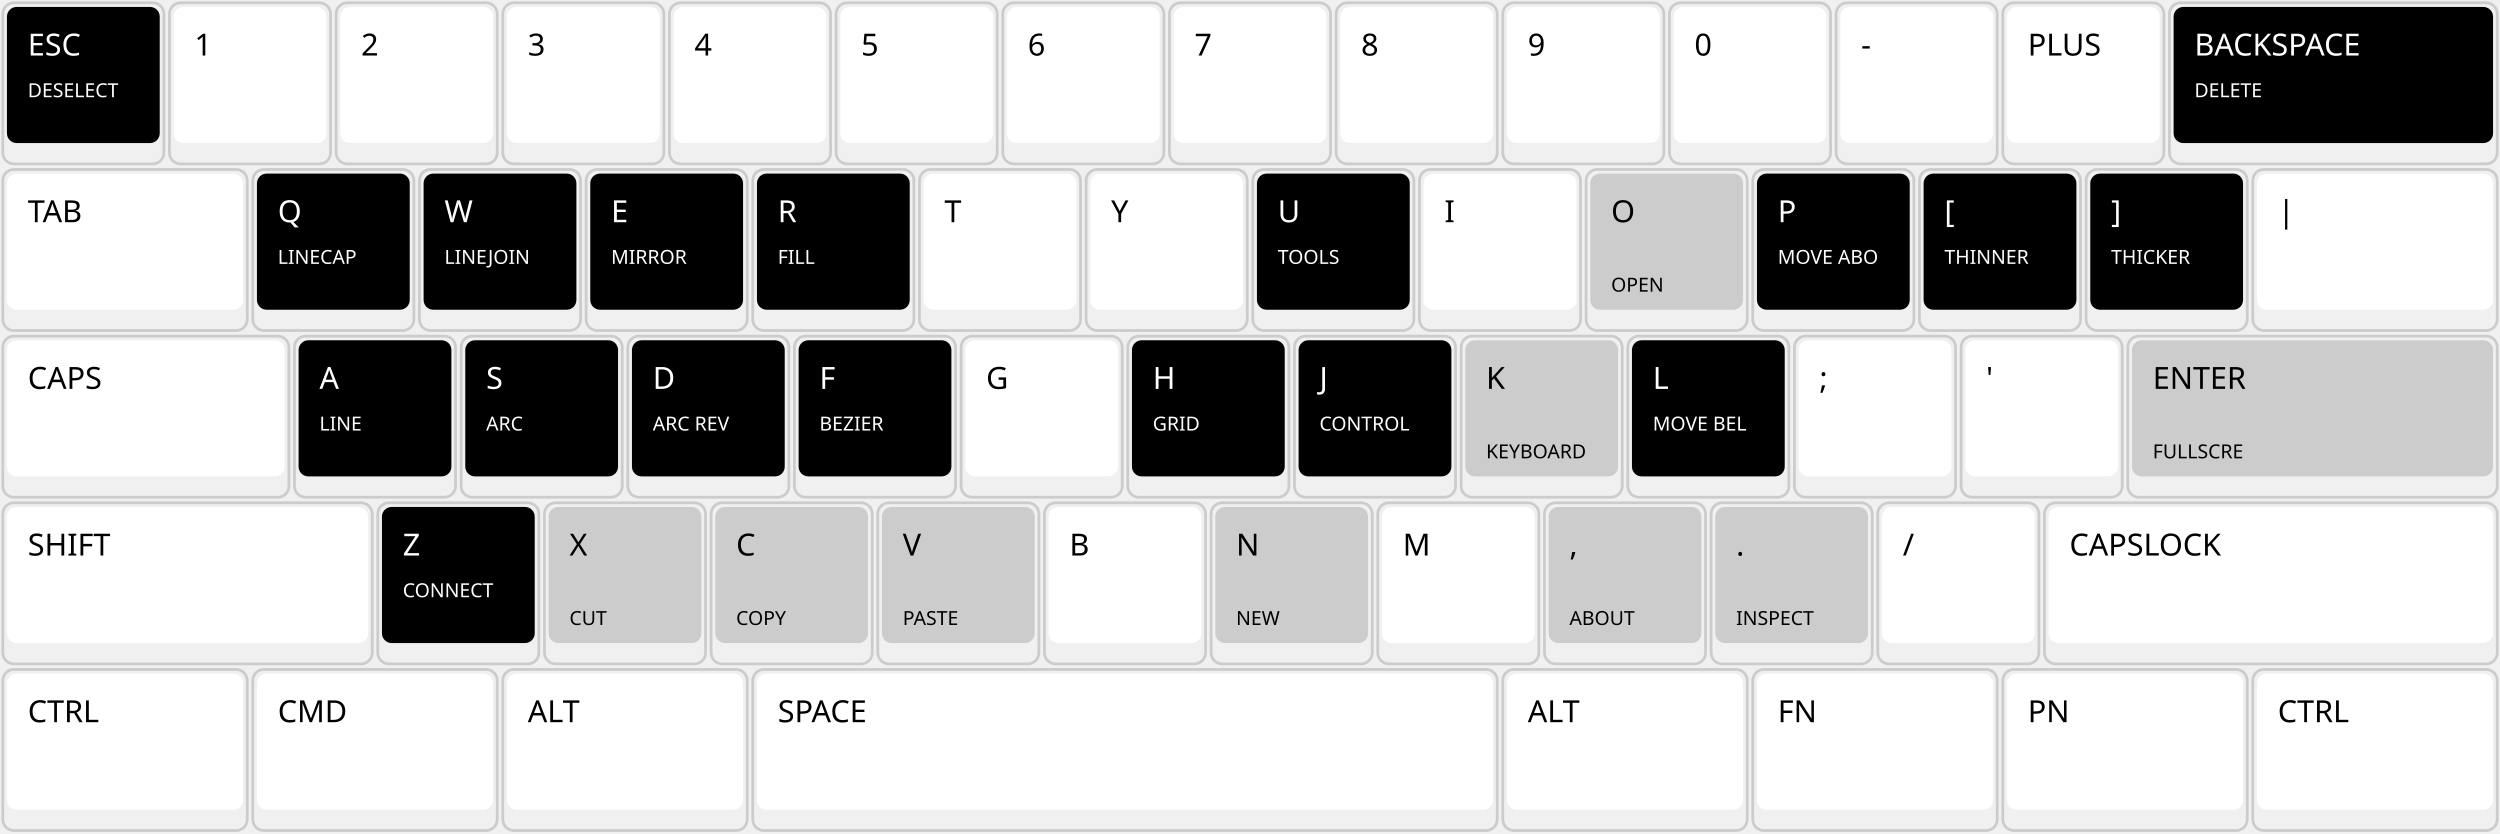
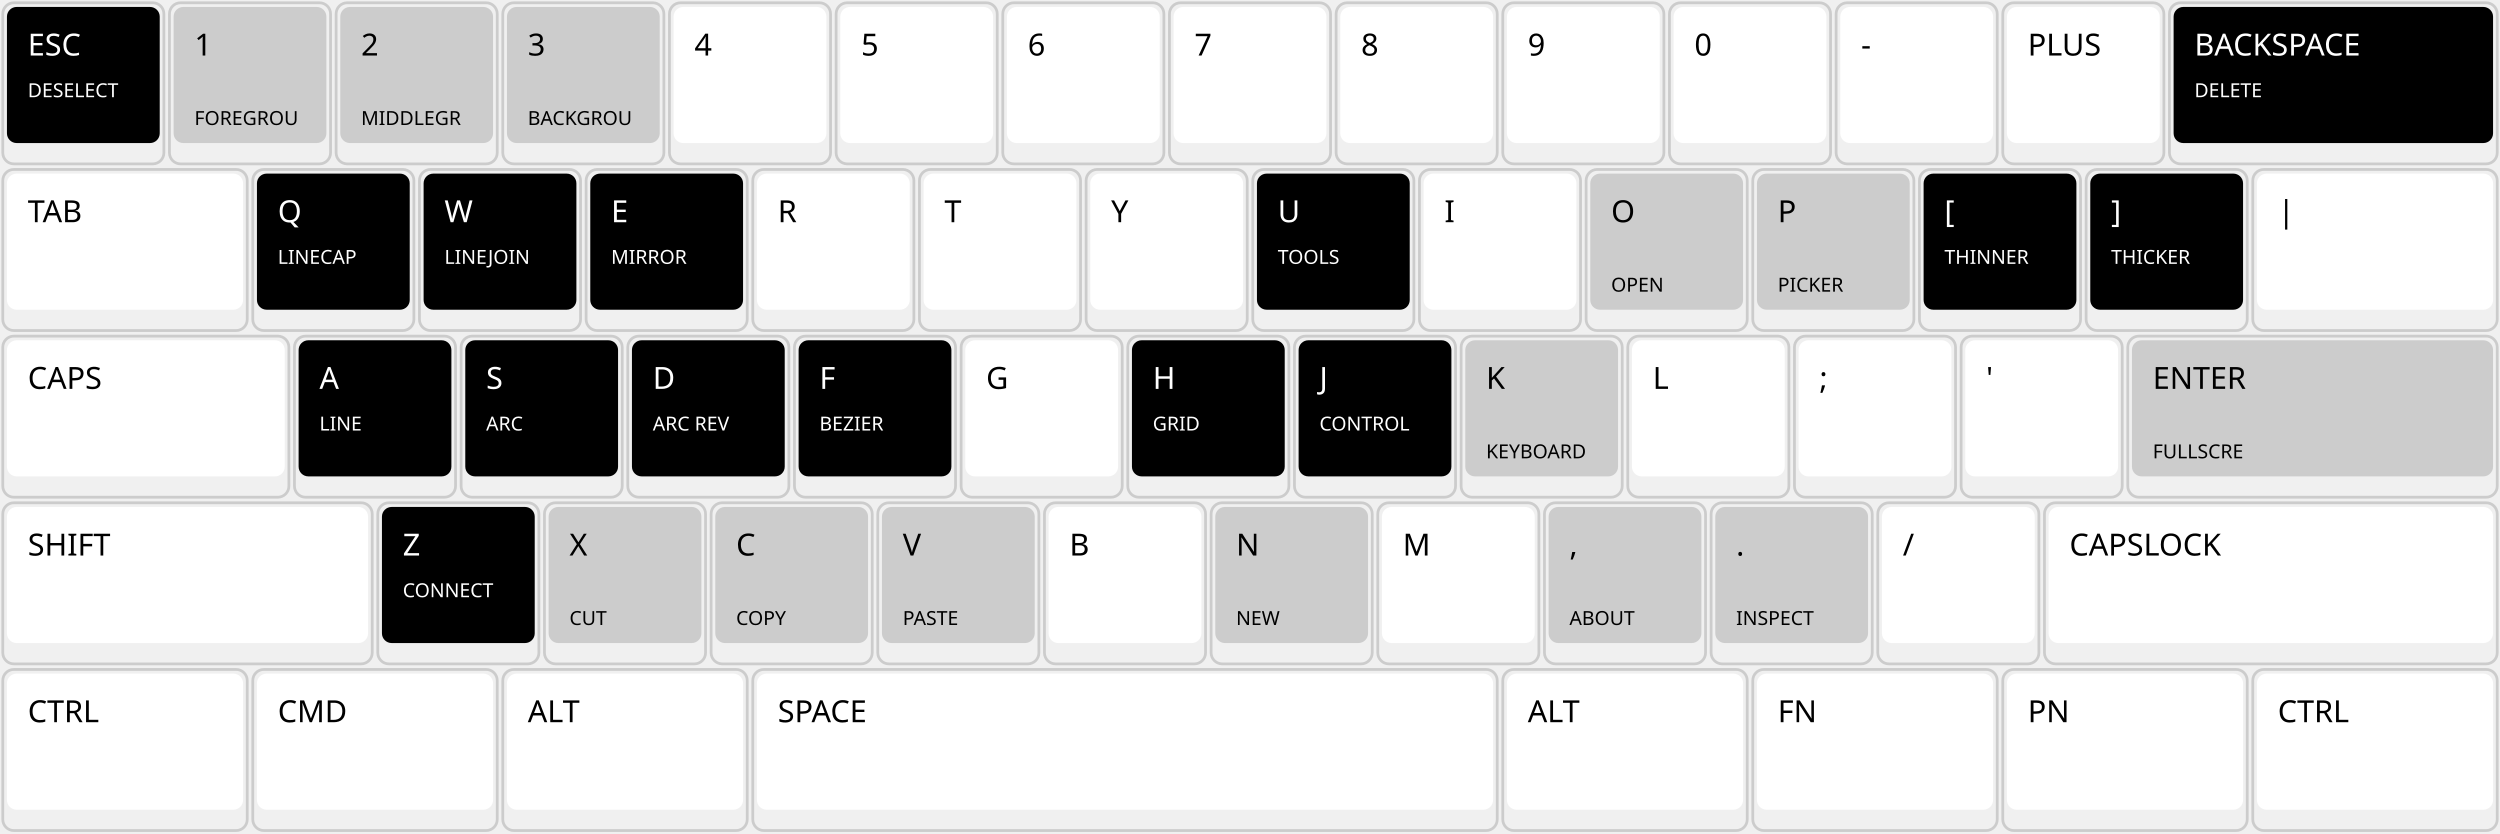
<svg xmlns="http://www.w3.org/2000/svg" width="900" height="300" version="1.0" style="fill:none;stroke:black;stroke-width:2px;">
  <rect x="1" y="1" width="58" height="58" rx="4" ry="4" title="esc" stroke="#ccc" fill="none" stroke-width="1" />
  <rect x="3" y="3" width="54" height="48" rx="3" ry="3" title="esc" stroke="#000" fill="#000" stroke-width="1" />
  <text x="10" y="20" font-size="11" font-family="Input Mono" stroke-width="0" fill="#fff">ESC</text>
  <text x="10" y="35" font-size="7" font-family="Input Mono" stroke-width="0" fill="#fff">DESELECT</text>
  <text x="10" y="45" font-size="7" font-family="Input Mono" stroke-width="0" fill="#000">DOCUMENT</text>
  <rect x="61" y="1" width="58" height="58" rx="4" ry="4" title="1" stroke="#ccc" fill="none" stroke-width="1" />
-   <rect x="63" y="3" width="54" height="48" rx="3" ry="3" title="1" stroke="#fff" fill="#fff" stroke-width="1" />
+   <rect x="63" y="3" width="54" height="48" rx="3" ry="3" title="1" stroke="#ccc" fill="#ccc" stroke-width="1" />
  <text x="70" y="20" font-size="11" font-family="Input Mono" stroke-width="0" fill="#000">1</text>
+   <text x="70" y="45" font-size="7" font-family="Input Mono" stroke-width="0" fill="#000">FOREGROU</text>
  <rect x="121" y="1" width="58" height="58" rx="4" ry="4" title="2" stroke="#ccc" fill="none" stroke-width="1" />
-   <rect x="123" y="3" width="54" height="48" rx="3" ry="3" title="2" stroke="#fff" fill="#fff" stroke-width="1" />
+   <rect x="123" y="3" width="54" height="48" rx="3" ry="3" title="2" stroke="#ccc" fill="#ccc" stroke-width="1" />
  <text x="130" y="20" font-size="11" font-family="Input Mono" stroke-width="0" fill="#000">2</text>
+   <text x="130" y="45" font-size="7" font-family="Input Mono" stroke-width="0" fill="#000">MIDDLEGR</text>
  <rect x="181" y="1" width="58" height="58" rx="4" ry="4" title="3" stroke="#ccc" fill="none" stroke-width="1" />
-   <rect x="183" y="3" width="54" height="48" rx="3" ry="3" title="3" stroke="#fff" fill="#fff" stroke-width="1" />
+   <rect x="183" y="3" width="54" height="48" rx="3" ry="3" title="3" stroke="#ccc" fill="#ccc" stroke-width="1" />
  <text x="190" y="20" font-size="11" font-family="Input Mono" stroke-width="0" fill="#000">3</text>
+   <text x="190" y="45" font-size="7" font-family="Input Mono" stroke-width="0" fill="#000">BACKGROU</text>
  <rect x="241" y="1" width="58" height="58" rx="4" ry="4" title="4" stroke="#ccc" fill="none" stroke-width="1" />
  <rect x="243" y="3" width="54" height="48" rx="3" ry="3" title="4" stroke="#fff" fill="#fff" stroke-width="1" />
  <text x="250" y="20" font-size="11" font-family="Input Mono" stroke-width="0" fill="#000">4</text>
  <rect x="301" y="1" width="58" height="58" rx="4" ry="4" title="5" stroke="#ccc" fill="none" stroke-width="1" />
  <rect x="303" y="3" width="54" height="48" rx="3" ry="3" title="5" stroke="#fff" fill="#fff" stroke-width="1" />
  <text x="310" y="20" font-size="11" font-family="Input Mono" stroke-width="0" fill="#000">5</text>
  <rect x="361" y="1" width="58" height="58" rx="4" ry="4" title="6" stroke="#ccc" fill="none" stroke-width="1" />
  <rect x="363" y="3" width="54" height="48" rx="3" ry="3" title="6" stroke="#fff" fill="#fff" stroke-width="1" />
  <text x="370" y="20" font-size="11" font-family="Input Mono" stroke-width="0" fill="#000">6</text>
  <rect x="421" y="1" width="58" height="58" rx="4" ry="4" title="7" stroke="#ccc" fill="none" stroke-width="1" />
  <rect x="423" y="3" width="54" height="48" rx="3" ry="3" title="7" stroke="#fff" fill="#fff" stroke-width="1" />
  <text x="430" y="20" font-size="11" font-family="Input Mono" stroke-width="0" fill="#000">7</text>
  <rect x="481" y="1" width="58" height="58" rx="4" ry="4" title="8" stroke="#ccc" fill="none" stroke-width="1" />
  <rect x="483" y="3" width="54" height="48" rx="3" ry="3" title="8" stroke="#fff" fill="#fff" stroke-width="1" />
  <text x="490" y="20" font-size="11" font-family="Input Mono" stroke-width="0" fill="#000">8</text>
  <rect x="541" y="1" width="58" height="58" rx="4" ry="4" title="9" stroke="#ccc" fill="none" stroke-width="1" />
  <rect x="543" y="3" width="54" height="48" rx="3" ry="3" title="9" stroke="#fff" fill="#fff" stroke-width="1" />
  <text x="550" y="20" font-size="11" font-family="Input Mono" stroke-width="0" fill="#000">9</text>
  <rect x="601" y="1" width="58" height="58" rx="4" ry="4" title="0" stroke="#ccc" fill="none" stroke-width="1" />
  <rect x="603" y="3" width="54" height="48" rx="3" ry="3" title="0" stroke="#fff" fill="#fff" stroke-width="1" />
  <text x="610" y="20" font-size="11" font-family="Input Mono" stroke-width="0" fill="#000">0</text>
  <rect x="661" y="1" width="58" height="58" rx="4" ry="4" title="-" stroke="#ccc" fill="none" stroke-width="1" />
  <rect x="663" y="3" width="54" height="48" rx="3" ry="3" title="-" stroke="#fff" fill="#fff" stroke-width="1" />
  <text x="670" y="20" font-size="11" font-family="Input Mono" stroke-width="0" fill="#000">-</text>
  <rect x="721" y="1" width="58" height="58" rx="4" ry="4" title="plus" stroke="#ccc" fill="none" stroke-width="1" />
  <rect x="723" y="3" width="54" height="48" rx="3" ry="3" title="plus" stroke="#fff" fill="#fff" stroke-width="1" />
  <text x="730" y="20" font-size="11" font-family="Input Mono" stroke-width="0" fill="#000">PLUS</text>
  <rect x="781" y="1" width="118" height="58" rx="4" ry="4" title="backspace" stroke="#ccc" fill="none" stroke-width="1" />
  <rect x="783" y="3" width="114" height="48" rx="3" ry="3" title="backspace" stroke="#000" fill="#000" stroke-width="1" />
  <text x="790" y="20" font-size="11" font-family="Input Mono" stroke-width="0" fill="#fff">BACKSPACE</text>
  <text x="790" y="35" font-size="7" font-family="Input Mono" stroke-width="0" fill="#fff">DELETE</text>
  <text x="790" y="45" font-size="7" font-family="Input Mono" stroke-width="0" fill="#000">RESET</text>
  <rect x="1" y="61" width="88" height="58" rx="4" ry="4" title="tab" stroke="#ccc" fill="none" stroke-width="1" />
  <rect x="3" y="63" width="84" height="48" rx="3" ry="3" title="tab" stroke="#fff" fill="#fff" stroke-width="1" />
  <text x="10" y="80" font-size="11" font-family="Input Mono" stroke-width="0" fill="#000">TAB</text>
  <rect x="91" y="61" width="58" height="58" rx="4" ry="4" title="q" stroke="#ccc" fill="none" stroke-width="1" />
  <rect x="93" y="63" width="54" height="48" rx="3" ry="3" title="q" stroke="#000" fill="#000" stroke-width="1" />
  <text x="100" y="80" font-size="11" font-family="Input Mono" stroke-width="0" fill="#fff">Q</text>
  <text x="100" y="95" font-size="7" font-family="Input Mono" stroke-width="0" fill="#fff">LINECAP</text>
  <text x="100" y="105" font-size="7" font-family="Input Mono" stroke-width="0" fill="#000">QUIT</text>
  <rect x="151" y="61" width="58" height="58" rx="4" ry="4" title="w" stroke="#ccc" fill="none" stroke-width="1" />
  <rect x="153" y="63" width="54" height="48" rx="3" ry="3" title="w" stroke="#000" fill="#000" stroke-width="1" />
  <text x="160" y="80" font-size="11" font-family="Input Mono" stroke-width="0" fill="#fff">W</text>
  <text x="160" y="95" font-size="7" font-family="Input Mono" stroke-width="0" fill="#fff">LINEJOIN</text>
  <rect x="211" y="61" width="58" height="58" rx="4" ry="4" title="e" stroke="#ccc" fill="none" stroke-width="1" />
  <rect x="213" y="63" width="54" height="48" rx="3" ry="3" title="e" stroke="#000" fill="#000" stroke-width="1" />
  <text x="220" y="80" font-size="11" font-family="Input Mono" stroke-width="0" fill="#fff">E</text>
  <text x="220" y="95" font-size="7" font-family="Input Mono" stroke-width="0" fill="#fff">MIRROR</text>
  <text x="220" y="105" font-size="7" font-family="Input Mono" stroke-width="0" fill="#000">SIZE</text>
  <rect x="271" y="61" width="58" height="58" rx="4" ry="4" title="r" stroke="#ccc" fill="none" stroke-width="1" />
-   <rect x="273" y="63" width="54" height="48" rx="3" ry="3" title="r" stroke="#000" fill="#000" stroke-width="1" />
-   <text x="280" y="80" font-size="11" font-family="Input Mono" stroke-width="0" fill="#fff">R</text>
-   <text x="280" y="95" font-size="7" font-family="Input Mono" stroke-width="0" fill="#fff">FILL</text>
+   <rect x="273" y="63" width="54" height="48" rx="3" ry="3" title="r" stroke="#fff" fill="#fff" stroke-width="1" />
+   <text x="280" y="80" font-size="11" font-family="Input Mono" stroke-width="0" fill="#000">R</text>
  <rect x="331" y="61" width="58" height="58" rx="4" ry="4" title="t" stroke="#ccc" fill="none" stroke-width="1" />
  <rect x="333" y="63" width="54" height="48" rx="3" ry="3" title="t" stroke="#fff" fill="#fff" stroke-width="1" />
  <text x="340" y="80" font-size="11" font-family="Input Mono" stroke-width="0" fill="#000">T</text>
  <rect x="391" y="61" width="58" height="58" rx="4" ry="4" title="y" stroke="#ccc" fill="none" stroke-width="1" />
  <rect x="393" y="63" width="54" height="48" rx="3" ry="3" title="y" stroke="#fff" fill="#fff" stroke-width="1" />
  <text x="400" y="80" font-size="11" font-family="Input Mono" stroke-width="0" fill="#000">Y</text>
  <rect x="451" y="61" width="58" height="58" rx="4" ry="4" title="u" stroke="#ccc" fill="none" stroke-width="1" />
  <rect x="453" y="63" width="54" height="48" rx="3" ry="3" title="u" stroke="#000" fill="#000" stroke-width="1" />
  <text x="460" y="80" font-size="11" font-family="Input Mono" stroke-width="0" fill="#fff">U</text>
  <text x="460" y="95" font-size="7" font-family="Input Mono" stroke-width="0" fill="#fff">TOOLS</text>
  <rect x="511" y="61" width="58" height="58" rx="4" ry="4" title="i" stroke="#ccc" fill="none" stroke-width="1" />
  <rect x="513" y="63" width="54" height="48" rx="3" ry="3" title="i" stroke="#fff" fill="#fff" stroke-width="1" />
  <text x="520" y="80" font-size="11" font-family="Input Mono" stroke-width="0" fill="#000">I</text>
  <rect x="571" y="61" width="58" height="58" rx="4" ry="4" title="o" stroke="#ccc" fill="none" stroke-width="1" />
  <rect x="573" y="63" width="54" height="48" rx="3" ry="3" title="o" stroke="#ccc" fill="#ccc" stroke-width="1" />
  <text x="580" y="80" font-size="11" font-family="Input Mono" stroke-width="0" fill="#000">O</text>
  <text x="580" y="105" font-size="7" font-family="Input Mono" stroke-width="0" fill="#000">OPEN</text>
  <rect x="631" y="61" width="58" height="58" rx="4" ry="4" title="p" stroke="#ccc" fill="none" stroke-width="1" />
-   <rect x="633" y="63" width="54" height="48" rx="3" ry="3" title="p" stroke="#000" fill="#000" stroke-width="1" />
-   <text x="640" y="80" font-size="11" font-family="Input Mono" stroke-width="0" fill="#fff">P</text>
-   <text x="640" y="95" font-size="7" font-family="Input Mono" stroke-width="0" fill="#fff">MOVE ABO</text>
+   <rect x="633" y="63" width="54" height="48" rx="3" ry="3" title="p" stroke="#ccc" fill="#ccc" stroke-width="1" />
+   <text x="640" y="80" font-size="11" font-family="Input Mono" stroke-width="0" fill="#000">P</text>
+   <text x="640" y="105" font-size="7" font-family="Input Mono" stroke-width="0" fill="#000">PICKER</text>
  <rect x="691" y="61" width="58" height="58" rx="4" ry="4" title="[" stroke="#ccc" fill="none" stroke-width="1" />
  <rect x="693" y="63" width="54" height="48" rx="3" ry="3" title="[" stroke="#000" fill="#000" stroke-width="1" />
  <text x="700" y="80" font-size="11" font-family="Input Mono" stroke-width="0" fill="#fff">[</text>
  <text x="700" y="95" font-size="7" font-family="Input Mono" stroke-width="0" fill="#fff">THINNER</text>
  <rect x="751" y="61" width="58" height="58" rx="4" ry="4" title="]" stroke="#ccc" fill="none" stroke-width="1" />
  <rect x="753" y="63" width="54" height="48" rx="3" ry="3" title="]" stroke="#000" fill="#000" stroke-width="1" />
  <text x="760" y="80" font-size="11" font-family="Input Mono" stroke-width="0" fill="#fff">]</text>
  <text x="760" y="95" font-size="7" font-family="Input Mono" stroke-width="0" fill="#fff">THICKER</text>
  <rect x="811" y="61" width="88" height="58" rx="4" ry="4" title="|" stroke="#ccc" fill="none" stroke-width="1" />
  <rect x="813" y="63" width="84" height="48" rx="3" ry="3" title="|" stroke="#fff" fill="#fff" stroke-width="1" />
  <text x="820" y="80" font-size="11" font-family="Input Mono" stroke-width="0" fill="#000">|</text>
  <rect x="1" y="121" width="103" height="58" rx="4" ry="4" title="caps" stroke="#ccc" fill="none" stroke-width="1" />
  <rect x="3" y="123" width="99" height="48" rx="3" ry="3" title="caps" stroke="#fff" fill="#fff" stroke-width="1" />
  <text x="10" y="140" font-size="11" font-family="Input Mono" stroke-width="0" fill="#000">CAPS</text>
  <rect x="106" y="121" width="58" height="58" rx="4" ry="4" title="a" stroke="#ccc" fill="none" stroke-width="1" />
  <rect x="108" y="123" width="54" height="48" rx="3" ry="3" title="a" stroke="#000" fill="#000" stroke-width="1" />
  <text x="115" y="140" font-size="11" font-family="Input Mono" stroke-width="0" fill="#fff">A</text>
  <text x="115" y="155" font-size="7" font-family="Input Mono" stroke-width="0" fill="#fff">LINE</text>
  <rect x="166" y="121" width="58" height="58" rx="4" ry="4" title="s" stroke="#ccc" fill="none" stroke-width="1" />
  <rect x="168" y="123" width="54" height="48" rx="3" ry="3" title="s" stroke="#000" fill="#000" stroke-width="1" />
  <text x="175" y="140" font-size="11" font-family="Input Mono" stroke-width="0" fill="#fff">S</text>
  <text x="175" y="155" font-size="7" font-family="Input Mono" stroke-width="0" fill="#fff">ARC</text>
  <text x="175" y="165" font-size="7" font-family="Input Mono" stroke-width="0" fill="#000">SAVE</text>
  <rect x="226" y="121" width="58" height="58" rx="4" ry="4" title="d" stroke="#ccc" fill="none" stroke-width="1" />
  <rect x="228" y="123" width="54" height="48" rx="3" ry="3" title="d" stroke="#000" fill="#000" stroke-width="1" />
  <text x="235" y="140" font-size="11" font-family="Input Mono" stroke-width="0" fill="#fff">D</text>
  <text x="235" y="155" font-size="7" font-family="Input Mono" stroke-width="0" fill="#fff">ARC REV</text>
  <rect x="286" y="121" width="58" height="58" rx="4" ry="4" title="f" stroke="#ccc" fill="none" stroke-width="1" />
  <rect x="288" y="123" width="54" height="48" rx="3" ry="3" title="f" stroke="#000" fill="#000" stroke-width="1" />
  <text x="295" y="140" font-size="11" font-family="Input Mono" stroke-width="0" fill="#fff">F</text>
  <text x="295" y="155" font-size="7" font-family="Input Mono" stroke-width="0" fill="#fff">BEZIER</text>
  <rect x="346" y="121" width="58" height="58" rx="4" ry="4" title="g" stroke="#ccc" fill="none" stroke-width="1" />
  <rect x="348" y="123" width="54" height="48" rx="3" ry="3" title="g" stroke="#fff" fill="#fff" stroke-width="1" />
  <text x="355" y="140" font-size="11" font-family="Input Mono" stroke-width="0" fill="#000">G</text>
  <rect x="406" y="121" width="58" height="58" rx="4" ry="4" title="h" stroke="#ccc" fill="none" stroke-width="1" />
  <rect x="408" y="123" width="54" height="48" rx="3" ry="3" title="h" stroke="#000" fill="#000" stroke-width="1" />
  <text x="415" y="140" font-size="11" font-family="Input Mono" stroke-width="0" fill="#fff">H</text>
  <text x="415" y="155" font-size="7" font-family="Input Mono" stroke-width="0" fill="#fff">GRID</text>
  <text x="415" y="165" font-size="7" font-family="Input Mono" stroke-width="0" fill="#000">HIDE</text>
  <rect x="466" y="121" width="58" height="58" rx="4" ry="4" title="j" stroke="#ccc" fill="none" stroke-width="1" />
  <rect x="468" y="123" width="54" height="48" rx="3" ry="3" title="j" stroke="#000" fill="#000" stroke-width="1" />
  <text x="475" y="140" font-size="11" font-family="Input Mono" stroke-width="0" fill="#fff">J</text>
  <text x="475" y="155" font-size="7" font-family="Input Mono" stroke-width="0" fill="#fff">CONTROL</text>
  <rect x="526" y="121" width="58" height="58" rx="4" ry="4" title="k" stroke="#ccc" fill="none" stroke-width="1" />
  <rect x="528" y="123" width="54" height="48" rx="3" ry="3" title="k" stroke="#ccc" fill="#ccc" stroke-width="1" />
  <text x="535" y="140" font-size="11" font-family="Input Mono" stroke-width="0" fill="#000">K</text>
  <text x="535" y="165" font-size="7" font-family="Input Mono" stroke-width="0" fill="#000">KEYBOARD</text>
  <rect x="586" y="121" width="58" height="58" rx="4" ry="4" title="l" stroke="#ccc" fill="none" stroke-width="1" />
-   <rect x="588" y="123" width="54" height="48" rx="3" ry="3" title="l" stroke="#000" fill="#000" stroke-width="1" />
-   <text x="595" y="140" font-size="11" font-family="Input Mono" stroke-width="0" fill="#fff">L</text>
-   <text x="595" y="155" font-size="7" font-family="Input Mono" stroke-width="0" fill="#fff">MOVE BEL</text>
+   <rect x="588" y="123" width="54" height="48" rx="3" ry="3" title="l" stroke="#fff" fill="#fff" stroke-width="1" />
+   <text x="595" y="140" font-size="11" font-family="Input Mono" stroke-width="0" fill="#000">L</text>
  <rect x="646" y="121" width="58" height="58" rx="4" ry="4" title=";" stroke="#ccc" fill="none" stroke-width="1" />
  <rect x="648" y="123" width="54" height="48" rx="3" ry="3" title=";" stroke="#fff" fill="#fff" stroke-width="1" />
  <text x="655" y="140" font-size="11" font-family="Input Mono" stroke-width="0" fill="#000">;</text>
  <rect x="706" y="121" width="58" height="58" rx="4" ry="4" title="'" stroke="#ccc" fill="none" stroke-width="1" />
  <rect x="708" y="123" width="54" height="48" rx="3" ry="3" title="'" stroke="#fff" fill="#fff" stroke-width="1" />
  <text x="715" y="140" font-size="11" font-family="Input Mono" stroke-width="0" fill="#000">'</text>
  <rect x="766" y="121" width="133" height="58" rx="4" ry="4" title="enter" stroke="#ccc" fill="none" stroke-width="1" />
  <rect x="768" y="123" width="129" height="48" rx="3" ry="3" title="enter" stroke="#ccc" fill="#ccc" stroke-width="1" />
  <text x="775" y="140" font-size="11" font-family="Input Mono" stroke-width="0" fill="#000">ENTER</text>
  <text x="775" y="165" font-size="7" font-family="Input Mono" stroke-width="0" fill="#000">FULLSCRE</text>
  <rect x="1" y="181" width="133" height="58" rx="4" ry="4" title="shift" stroke="#ccc" fill="none" stroke-width="1" />
  <rect x="3" y="183" width="129" height="48" rx="3" ry="3" title="shift" stroke="#fff" fill="#fff" stroke-width="1" />
  <text x="10" y="200" font-size="11" font-family="Input Mono" stroke-width="0" fill="#000">SHIFT</text>
  <rect x="136" y="181" width="58" height="58" rx="4" ry="4" title="z" stroke="#ccc" fill="none" stroke-width="1" />
  <rect x="138" y="183" width="54" height="48" rx="3" ry="3" title="z" stroke="#000" fill="#000" stroke-width="1" />
  <text x="145" y="200" font-size="11" font-family="Input Mono" stroke-width="0" fill="#fff">Z</text>
  <text x="145" y="215" font-size="7" font-family="Input Mono" stroke-width="0" fill="#fff">CONNECT</text>
  <text x="145" y="225" font-size="7" font-family="Input Mono" stroke-width="0" fill="#000">UNDO</text>
  <rect x="196" y="181" width="58" height="58" rx="4" ry="4" title="x" stroke="#ccc" fill="none" stroke-width="1" />
  <rect x="198" y="183" width="54" height="48" rx="3" ry="3" title="x" stroke="#ccc" fill="#ccc" stroke-width="1" />
  <text x="205" y="200" font-size="11" font-family="Input Mono" stroke-width="0" fill="#000">X</text>
  <text x="205" y="225" font-size="7" font-family="Input Mono" stroke-width="0" fill="#000">CUT</text>
  <rect x="256" y="181" width="58" height="58" rx="4" ry="4" title="c" stroke="#ccc" fill="none" stroke-width="1" />
  <rect x="258" y="183" width="54" height="48" rx="3" ry="3" title="c" stroke="#ccc" fill="#ccc" stroke-width="1" />
  <text x="265" y="200" font-size="11" font-family="Input Mono" stroke-width="0" fill="#000">C</text>
  <text x="265" y="225" font-size="7" font-family="Input Mono" stroke-width="0" fill="#000">COPY</text>
  <rect x="316" y="181" width="58" height="58" rx="4" ry="4" title="v" stroke="#ccc" fill="none" stroke-width="1" />
  <rect x="318" y="183" width="54" height="48" rx="3" ry="3" title="v" stroke="#ccc" fill="#ccc" stroke-width="1" />
  <text x="325" y="200" font-size="11" font-family="Input Mono" stroke-width="0" fill="#000">V</text>
  <text x="325" y="225" font-size="7" font-family="Input Mono" stroke-width="0" fill="#000">PASTE</text>
  <rect x="376" y="181" width="58" height="58" rx="4" ry="4" title="b" stroke="#ccc" fill="none" stroke-width="1" />
  <rect x="378" y="183" width="54" height="48" rx="3" ry="3" title="b" stroke="#fff" fill="#fff" stroke-width="1" />
  <text x="385" y="200" font-size="11" font-family="Input Mono" stroke-width="0" fill="#000">B</text>
  <rect x="436" y="181" width="58" height="58" rx="4" ry="4" title="n" stroke="#ccc" fill="none" stroke-width="1" />
  <rect x="438" y="183" width="54" height="48" rx="3" ry="3" title="n" stroke="#ccc" fill="#ccc" stroke-width="1" />
  <text x="445" y="200" font-size="11" font-family="Input Mono" stroke-width="0" fill="#000">N</text>
  <text x="445" y="225" font-size="7" font-family="Input Mono" stroke-width="0" fill="#000">NEW</text>
  <rect x="496" y="181" width="58" height="58" rx="4" ry="4" title="m" stroke="#ccc" fill="none" stroke-width="1" />
  <rect x="498" y="183" width="54" height="48" rx="3" ry="3" title="m" stroke="#fff" fill="#fff" stroke-width="1" />
  <text x="505" y="200" font-size="11" font-family="Input Mono" stroke-width="0" fill="#000">M</text>
  <rect x="556" y="181" width="58" height="58" rx="4" ry="4" title="," stroke="#ccc" fill="none" stroke-width="1" />
  <rect x="558" y="183" width="54" height="48" rx="3" ry="3" title="," stroke="#ccc" fill="#ccc" stroke-width="1" />
  <text x="565" y="200" font-size="11" font-family="Input Mono" stroke-width="0" fill="#000">,</text>
  <text x="565" y="225" font-size="7" font-family="Input Mono" stroke-width="0" fill="#000">ABOUT</text>
  <rect x="616" y="181" width="58" height="58" rx="4" ry="4" title="." stroke="#ccc" fill="none" stroke-width="1" />
  <rect x="618" y="183" width="54" height="48" rx="3" ry="3" title="." stroke="#ccc" fill="#ccc" stroke-width="1" />
  <text x="625" y="200" font-size="11" font-family="Input Mono" stroke-width="0" fill="#000">.</text>
  <text x="625" y="225" font-size="7" font-family="Input Mono" stroke-width="0" fill="#000">INSPECT</text>
  <rect x="676" y="181" width="58" height="58" rx="4" ry="4" title="/" stroke="#ccc" fill="none" stroke-width="1" />
  <rect x="678" y="183" width="54" height="48" rx="3" ry="3" title="/" stroke="#fff" fill="#fff" stroke-width="1" />
  <text x="685" y="200" font-size="11" font-family="Input Mono" stroke-width="0" fill="#000">/</text>
  <rect x="736" y="181" width="163" height="58" rx="4" ry="4" title="capslock" stroke="#ccc" fill="none" stroke-width="1" />
  <rect x="738" y="183" width="159" height="48" rx="3" ry="3" title="capslock" stroke="#fff" fill="#fff" stroke-width="1" />
  <text x="745" y="200" font-size="11" font-family="Input Mono" stroke-width="0" fill="#000">CAPSLOCK</text>
  <rect x="1" y="241" width="88" height="58" rx="4" ry="4" title="ctrl" stroke="#ccc" fill="none" stroke-width="1" />
  <rect x="3" y="243" width="84" height="48" rx="3" ry="3" title="ctrl" stroke="#fff" fill="#fff" stroke-width="1" />
  <text x="10" y="260" font-size="11" font-family="Input Mono" stroke-width="0" fill="#000">CTRL</text>
  <rect x="91" y="241" width="88" height="58" rx="4" ry="4" title="cmd" stroke="#ccc" fill="none" stroke-width="1" />
  <rect x="93" y="243" width="84" height="48" rx="3" ry="3" title="cmd" stroke="#fff" fill="#fff" stroke-width="1" />
  <text x="100" y="260" font-size="11" font-family="Input Mono" stroke-width="0" fill="#000">CMD</text>
  <rect x="181" y="241" width="88" height="58" rx="4" ry="4" title="alt" stroke="#ccc" fill="none" stroke-width="1" />
  <rect x="183" y="243" width="84" height="48" rx="3" ry="3" title="alt" stroke="#fff" fill="#fff" stroke-width="1" />
  <text x="190" y="260" font-size="11" font-family="Input Mono" stroke-width="0" fill="#000">ALT</text>
  <rect x="271" y="241" width="268" height="58" rx="4" ry="4" title="space" stroke="#ccc" fill="none" stroke-width="1" />
  <rect x="273" y="243" width="264" height="48" rx="3" ry="3" title="space" stroke="#fff" fill="#fff" stroke-width="1" />
  <text x="280" y="260" font-size="11" font-family="Input Mono" stroke-width="0" fill="#000">SPACE</text>
  <rect x="811" y="241" width="88" height="58" rx="4" ry="4" title="ctrl" stroke="#ccc" fill="none" stroke-width="1" />
  <rect x="813" y="243" width="84" height="48" rx="3" ry="3" title="ctrl" stroke="#fff" fill="#fff" stroke-width="1" />
  <text x="820" y="260" font-size="11" font-family="Input Mono" stroke-width="0" fill="#000">CTRL</text>
  <rect x="721" y="241" width="88" height="58" rx="4" ry="4" title="pn" stroke="#ccc" fill="none" stroke-width="1" />
  <rect x="723" y="243" width="84" height="48" rx="3" ry="3" title="pn" stroke="#fff" fill="#fff" stroke-width="1" />
  <text x="730" y="260" font-size="11" font-family="Input Mono" stroke-width="0" fill="#000">PN</text>
  <rect x="631" y="241" width="88" height="58" rx="4" ry="4" title="fn" stroke="#ccc" fill="none" stroke-width="1" />
  <rect x="633" y="243" width="84" height="48" rx="3" ry="3" title="fn" stroke="#fff" fill="#fff" stroke-width="1" />
  <text x="640" y="260" font-size="11" font-family="Input Mono" stroke-width="0" fill="#000">FN</text>
  <rect x="541" y="241" width="88" height="58" rx="4" ry="4" title="alt" stroke="#ccc" fill="none" stroke-width="1" />
  <rect x="543" y="243" width="84" height="48" rx="3" ry="3" title="alt" stroke="#fff" fill="#fff" stroke-width="1" />
  <text x="550" y="260" font-size="11" font-family="Input Mono" stroke-width="0" fill="#000">ALT</text>
</svg>
